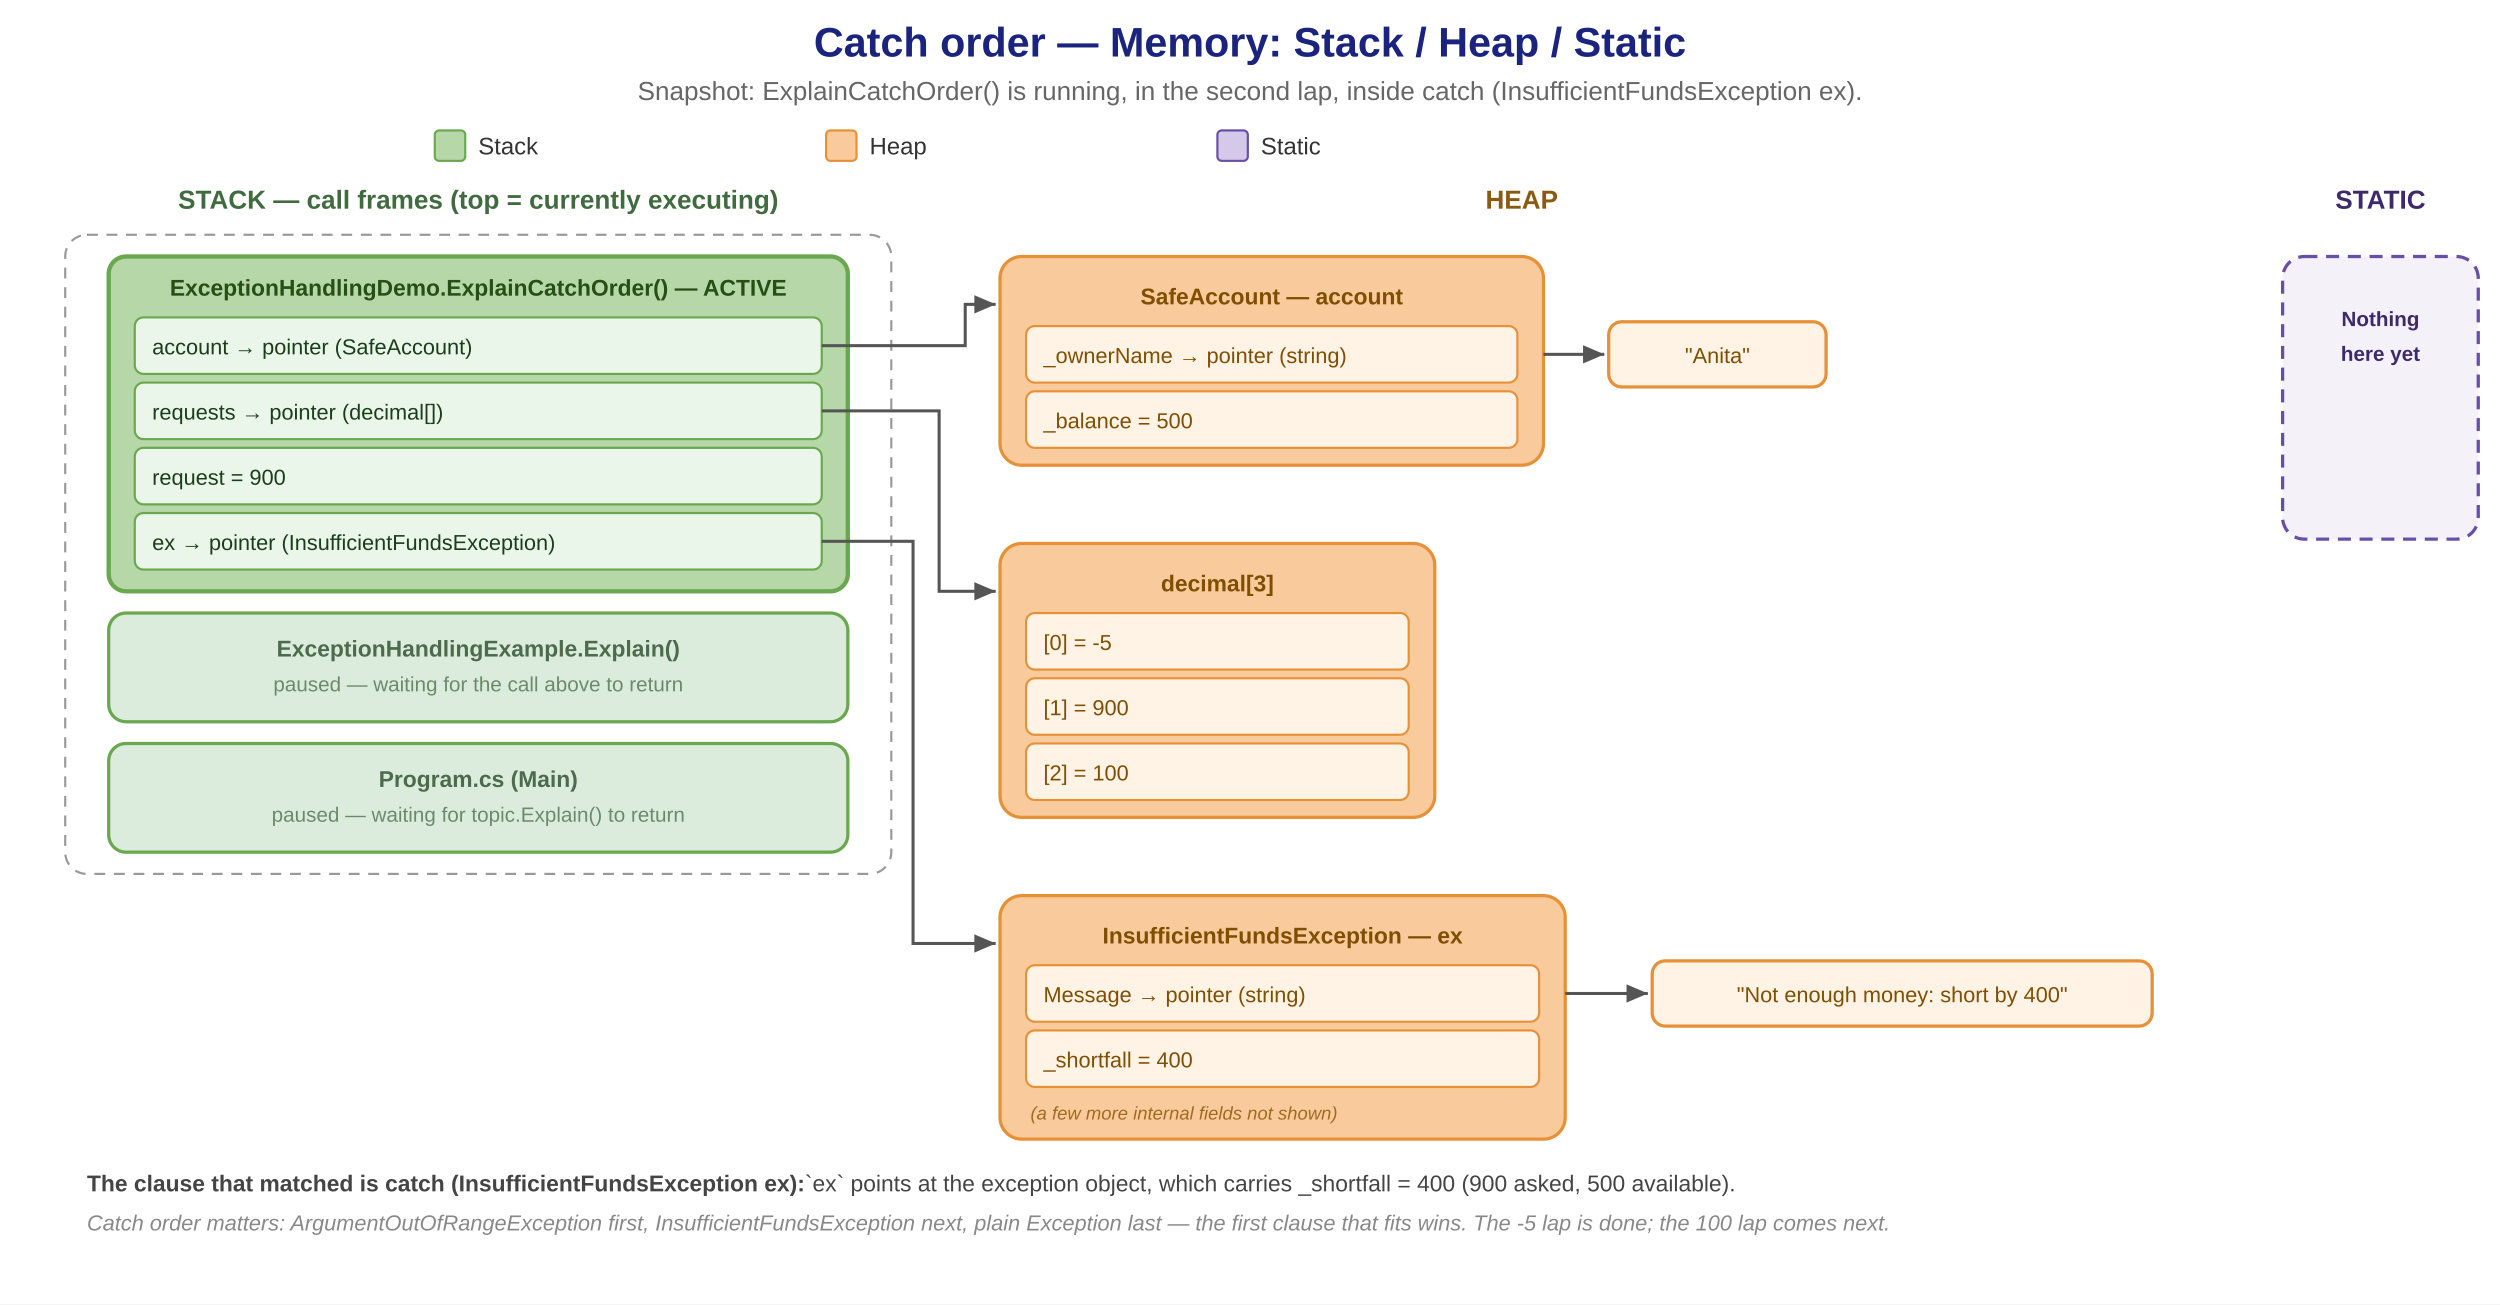
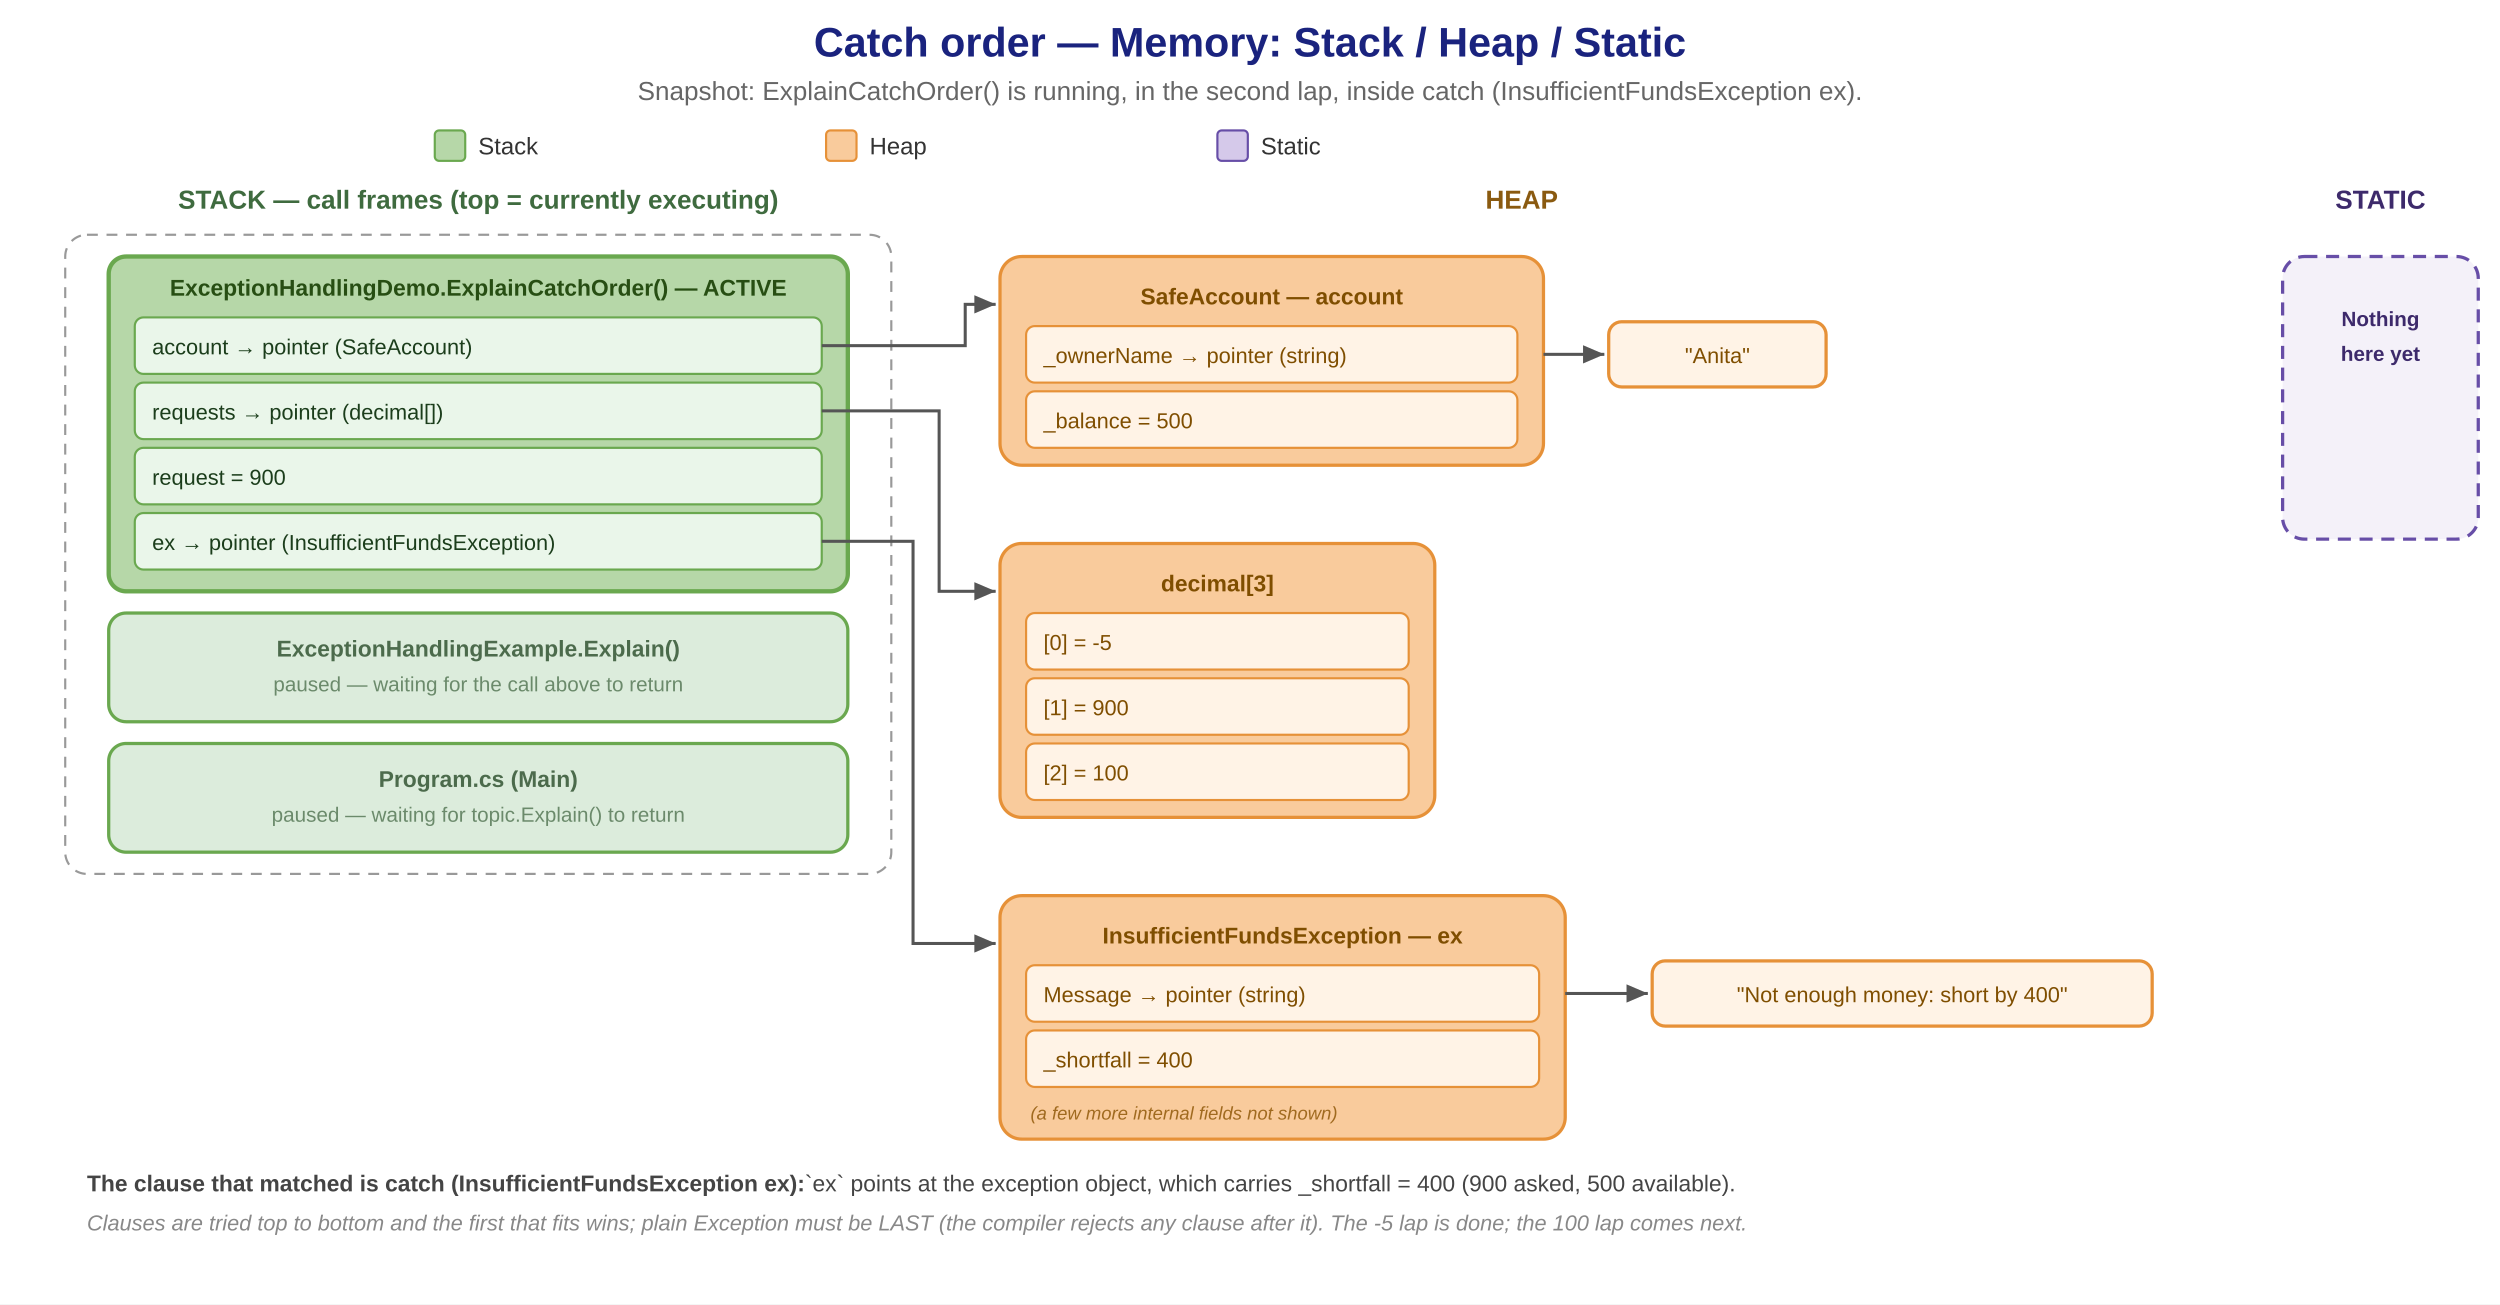
<svg xmlns="http://www.w3.org/2000/svg" viewBox="0 0 1150 600" font-family="Arial, Helvetica, sans-serif">
  <defs>
    <marker id="a" markerWidth="9" markerHeight="9" refX="7" refY="3" orient="auto">
      <path d="M0,0 L7,3 L0,6 Z" fill="#555" />
    </marker>
  </defs>
  <rect x="0" y="0" width="1150" height="600" fill="#ffffff" />
  <text x="575.0" y="26" text-anchor="middle" font-size="19" font-weight="bold" fill="#1a237e">Catch order — Memory: Stack / Heap / Static</text>
  <text x="575.0" y="46" text-anchor="middle" font-size="12" fill="#666">Snapshot: ExplainCatchOrder() is running, in the second lap, inside catch (InsufficientFundsException ex).</text>
  <g font-size="11" fill="#333">
    <rect x="200" y="60" width="14" height="14" rx="2" fill="#b6d7a8" stroke="#6aa84f" />
    <text x="220" y="71">Stack</text>
  </g>
  <g font-size="11" fill="#333">
    <rect x="380" y="60" width="14" height="14" rx="2" fill="#f9cb9c" stroke="#e69138" />
    <text x="400" y="71">Heap</text>
  </g>
  <g font-size="11" fill="#333">
    <rect x="560" y="60" width="14" height="14" rx="2" fill="#d5c9ea" stroke="#674ea7" />
    <text x="580" y="71">Static</text>
  </g>
  <text x="220" y="96" text-anchor="middle" font-size="12" font-weight="bold" fill="#3f6b3f">STACK — call frames (top = currently executing)</text>
  <text x="700" y="96" text-anchor="middle" font-size="12" font-weight="bold" fill="#8a5a10">HEAP</text>
  <text x="1095" y="96" text-anchor="middle" font-size="12" font-weight="bold" fill="#3d2a6b">STATIC</text>
  <rect x="30" y="108" width="380" height="294" rx="10" fill="none" stroke="#999" stroke-width="1" stroke-dasharray="5 4" />
  <rect x="50" y="118" width="340" height="154" rx="8" fill="#b6d7a8" stroke="#6aa84f" stroke-width="2" />
  <text x="220" y="136" text-anchor="middle" font-size="10.5" font-weight="bold" fill="#274e13">ExceptionHandlingDemo.ExplainCatchOrder() — ACTIVE</text>
  <rect x="62" y="146" width="316" height="26" rx="4" fill="#eaf6ea" stroke="#6aa84f" stroke-width="1" />
  <text x="70" y="163" font-size="10" fill="#1b3d1b">account → pointer  (SafeAccount)</text>
  <rect x="62" y="176" width="316" height="26" rx="4" fill="#eaf6ea" stroke="#6aa84f" stroke-width="1" />
  <text x="70" y="193" font-size="10" fill="#1b3d1b">requests → pointer  (decimal[])</text>
  <rect x="62" y="206" width="316" height="26" rx="4" fill="#eaf6ea" stroke="#6aa84f" stroke-width="1" />
  <text x="70" y="223" font-size="10" fill="#1b3d1b">request = 900</text>
  <rect x="62" y="236" width="316" height="26" rx="4" fill="#eaf6ea" stroke="#6aa84f" stroke-width="1" />
  <text x="70" y="253" font-size="10" fill="#1b3d1b">ex → pointer  (InsufficientFundsException)</text>
  <rect x="50" y="282" width="340" height="50" rx="8" fill="#dcecdc" stroke="#6aa84f" stroke-width="1.5" />
  <text x="220" y="302" text-anchor="middle" font-size="10.5" font-weight="bold" fill="#4c6b4c">ExceptionHandlingExample.Explain()</text>
  <text x="220" y="318" text-anchor="middle" font-size="9.5" fill="#6b8a6b">paused — waiting for the call above to return</text>
  <rect x="50" y="342" width="340" height="50" rx="8" fill="#dcecdc" stroke="#6aa84f" stroke-width="1.5" />
  <text x="220" y="362" text-anchor="middle" font-size="10.5" font-weight="bold" fill="#4c6b4c">Program.cs (Main)</text>
  <text x="220" y="378" text-anchor="middle" font-size="9.5" fill="#6b8a6b">paused — waiting for topic.Explain() to return</text>
  <rect x="460" y="118" width="250" height="96" rx="10" fill="#f9cb9c" stroke="#e69138" stroke-width="1.5" />
  <text x="585.0" y="140" text-anchor="middle" font-size="10.5" font-weight="bold" fill="#7f4e00">SafeAccount — account</text>
  <rect x="472" y="150" width="226" height="26" rx="4" fill="#fff3e6" stroke="#e69138" stroke-width="1" />
  <text x="480" y="167" font-size="10" fill="#7f4e00">_ownerName → pointer (string)</text>
  <rect x="472" y="180" width="226" height="26" rx="4" fill="#fff3e6" stroke="#e69138" stroke-width="1" />
  <text x="480" y="197" font-size="10" fill="#7f4e00">_balance = 500</text>
  <rect x="740" y="148" width="100" height="30" rx="6" fill="#fff3e6" stroke="#e69138" stroke-width="1.5" />
  <text x="790.0" y="167" text-anchor="middle" font-size="10" fill="#7f4e00">"Anita"</text>
  <line x1="710" y1="163" x2="738" y2="163" stroke="#555" stroke-width="1.4" marker-end="url(#a)" />
  <rect x="460" y="250" width="200" height="126" rx="10" fill="#f9cb9c" stroke="#e69138" stroke-width="1.5" />
  <text x="560.0" y="272" text-anchor="middle" font-size="10.5" font-weight="bold" fill="#7f4e00">decimal[3]</text>
  <rect x="472" y="282" width="176" height="26" rx="4" fill="#fff3e6" stroke="#e69138" stroke-width="1" />
  <text x="480" y="299" font-size="10" fill="#7f4e00">[0] = -5</text>
  <rect x="472" y="312" width="176" height="26" rx="4" fill="#fff3e6" stroke="#e69138" stroke-width="1" />
  <text x="480" y="329" font-size="10" fill="#7f4e00">[1] = 900</text>
  <rect x="472" y="342" width="176" height="26" rx="4" fill="#fff3e6" stroke="#e69138" stroke-width="1" />
  <text x="480" y="359" font-size="10" fill="#7f4e00">[2] = 100</text>
  <rect x="460" y="412" width="260" height="112" rx="10" fill="#f9cb9c" stroke="#e69138" stroke-width="1.5" />
  <text x="590.0" y="434" text-anchor="middle" font-size="10.5" font-weight="bold" fill="#7f4e00">InsufficientFundsException — ex</text>
  <rect x="472" y="444" width="236" height="26" rx="4" fill="#fff3e6" stroke="#e69138" stroke-width="1" />
  <text x="480" y="461" font-size="10" fill="#7f4e00">Message → pointer (string)</text>
  <rect x="472" y="474" width="236" height="26" rx="4" fill="#fff3e6" stroke="#e69138" stroke-width="1" />
  <text x="480" y="491" font-size="10" fill="#7f4e00">_shortfall = 400</text>
  <text x="474" y="515" font-size="8.5" font-style="italic" fill="#a06a1f">(a few more internal fields not shown)</text>
  <rect x="760" y="442" width="230" height="30" rx="6" fill="#fff3e6" stroke="#e69138" stroke-width="1.5" />
  <text x="875.0" y="461" text-anchor="middle" font-size="10" fill="#7f4e00">"Not enough money: short by 400"</text>
  <line x1="720" y1="457" x2="758" y2="457" stroke="#555" stroke-width="1.4" marker-end="url(#a)" />
  <polyline points="378,159 444,159 444,140 458,140" fill="none" stroke="#555" stroke-width="1.4" marker-end="url(#a)" />
  <polyline points="378,189 432,189 432,272 458,272" fill="none" stroke="#555" stroke-width="1.4" marker-end="url(#a)" />
  <polyline points="378,249 420,249 420,434 458,434" fill="none" stroke="#555" stroke-width="1.4" marker-end="url(#a)" />
  <rect x="1050" y="118" width="90" height="130" rx="10" fill="#d5c9ea" stroke="#674ea7" stroke-width="1.5" stroke-dasharray="6 4" fill-opacity="0.25" />
  <text x="1095" y="150" text-anchor="middle" font-size="9.5" font-weight="bold" fill="#3d2a6b">Nothing</text>
  <text x="1095" y="166" text-anchor="middle" font-size="9.5" font-weight="bold" fill="#3d2a6b">here yet</text>
  <text x="40" y="548" font-size="10.5" fill="#444">
    <tspan font-weight="bold">The clause that matched is catch (InsufficientFundsException ex): </tspan>`ex` points at the exception object, which carries _shortfall = 400 (900 asked, 500 available).</text>
-   <text x="40" y="566" font-size="10" font-style="italic" fill="#888">Catch order matters: ArgumentOutOfRangeException first, InsufficientFundsException next, plain Exception last — the first clause that fits wins. The -5 lap is done; the 100 lap comes next.</text>
+   <text x="40" y="566" font-size="10" font-style="italic" fill="#888">Clauses are tried top to bottom and the first that fits wins; plain Exception must be LAST (the compiler rejects any clause after it). The -5 lap is done; the 100 lap comes next.</text>
</svg>
